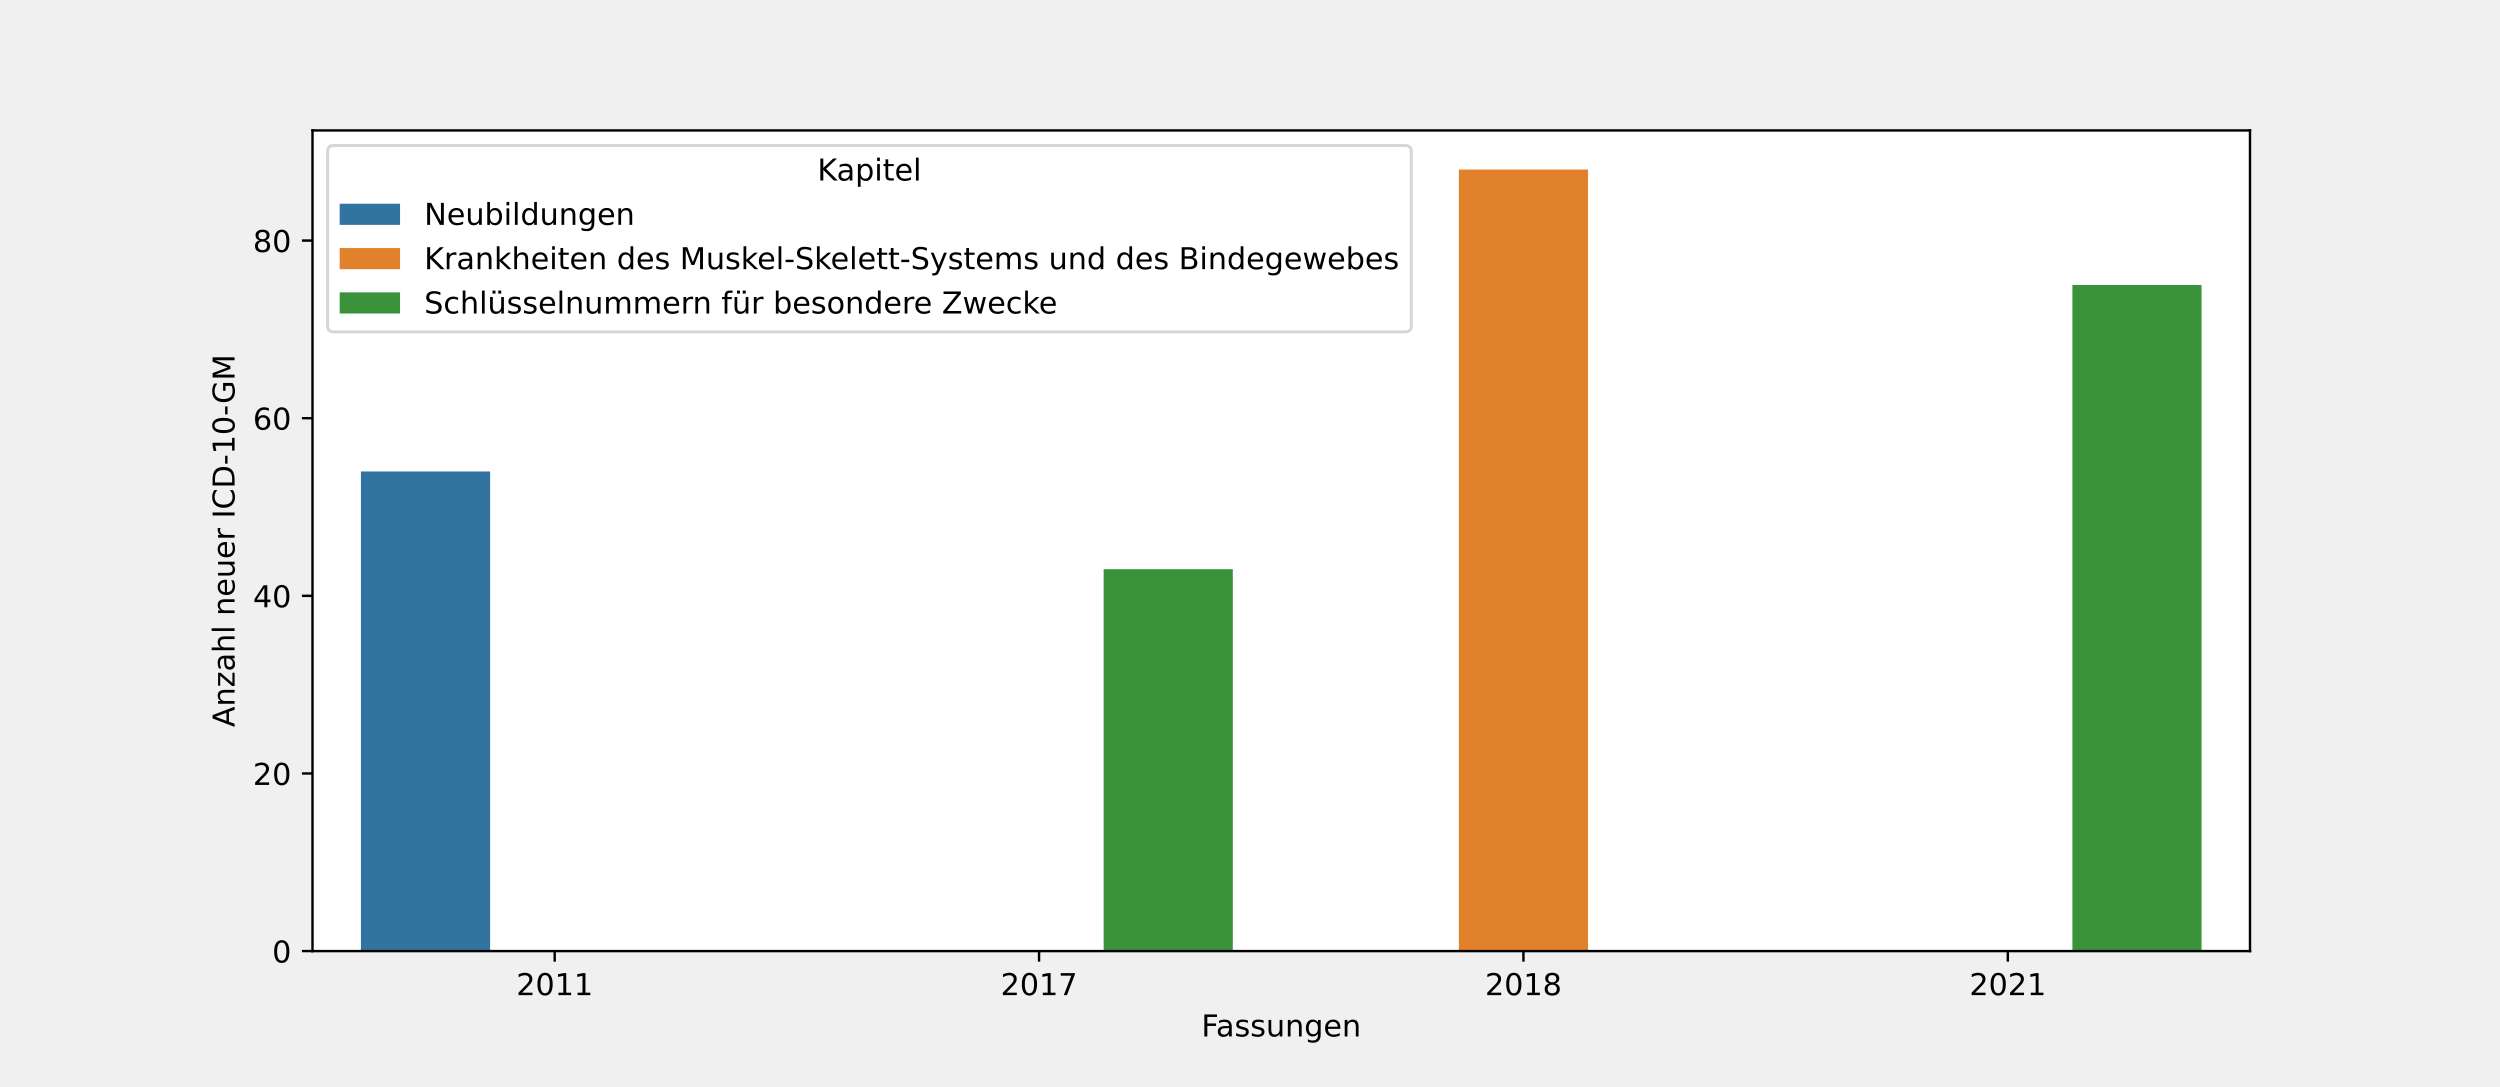
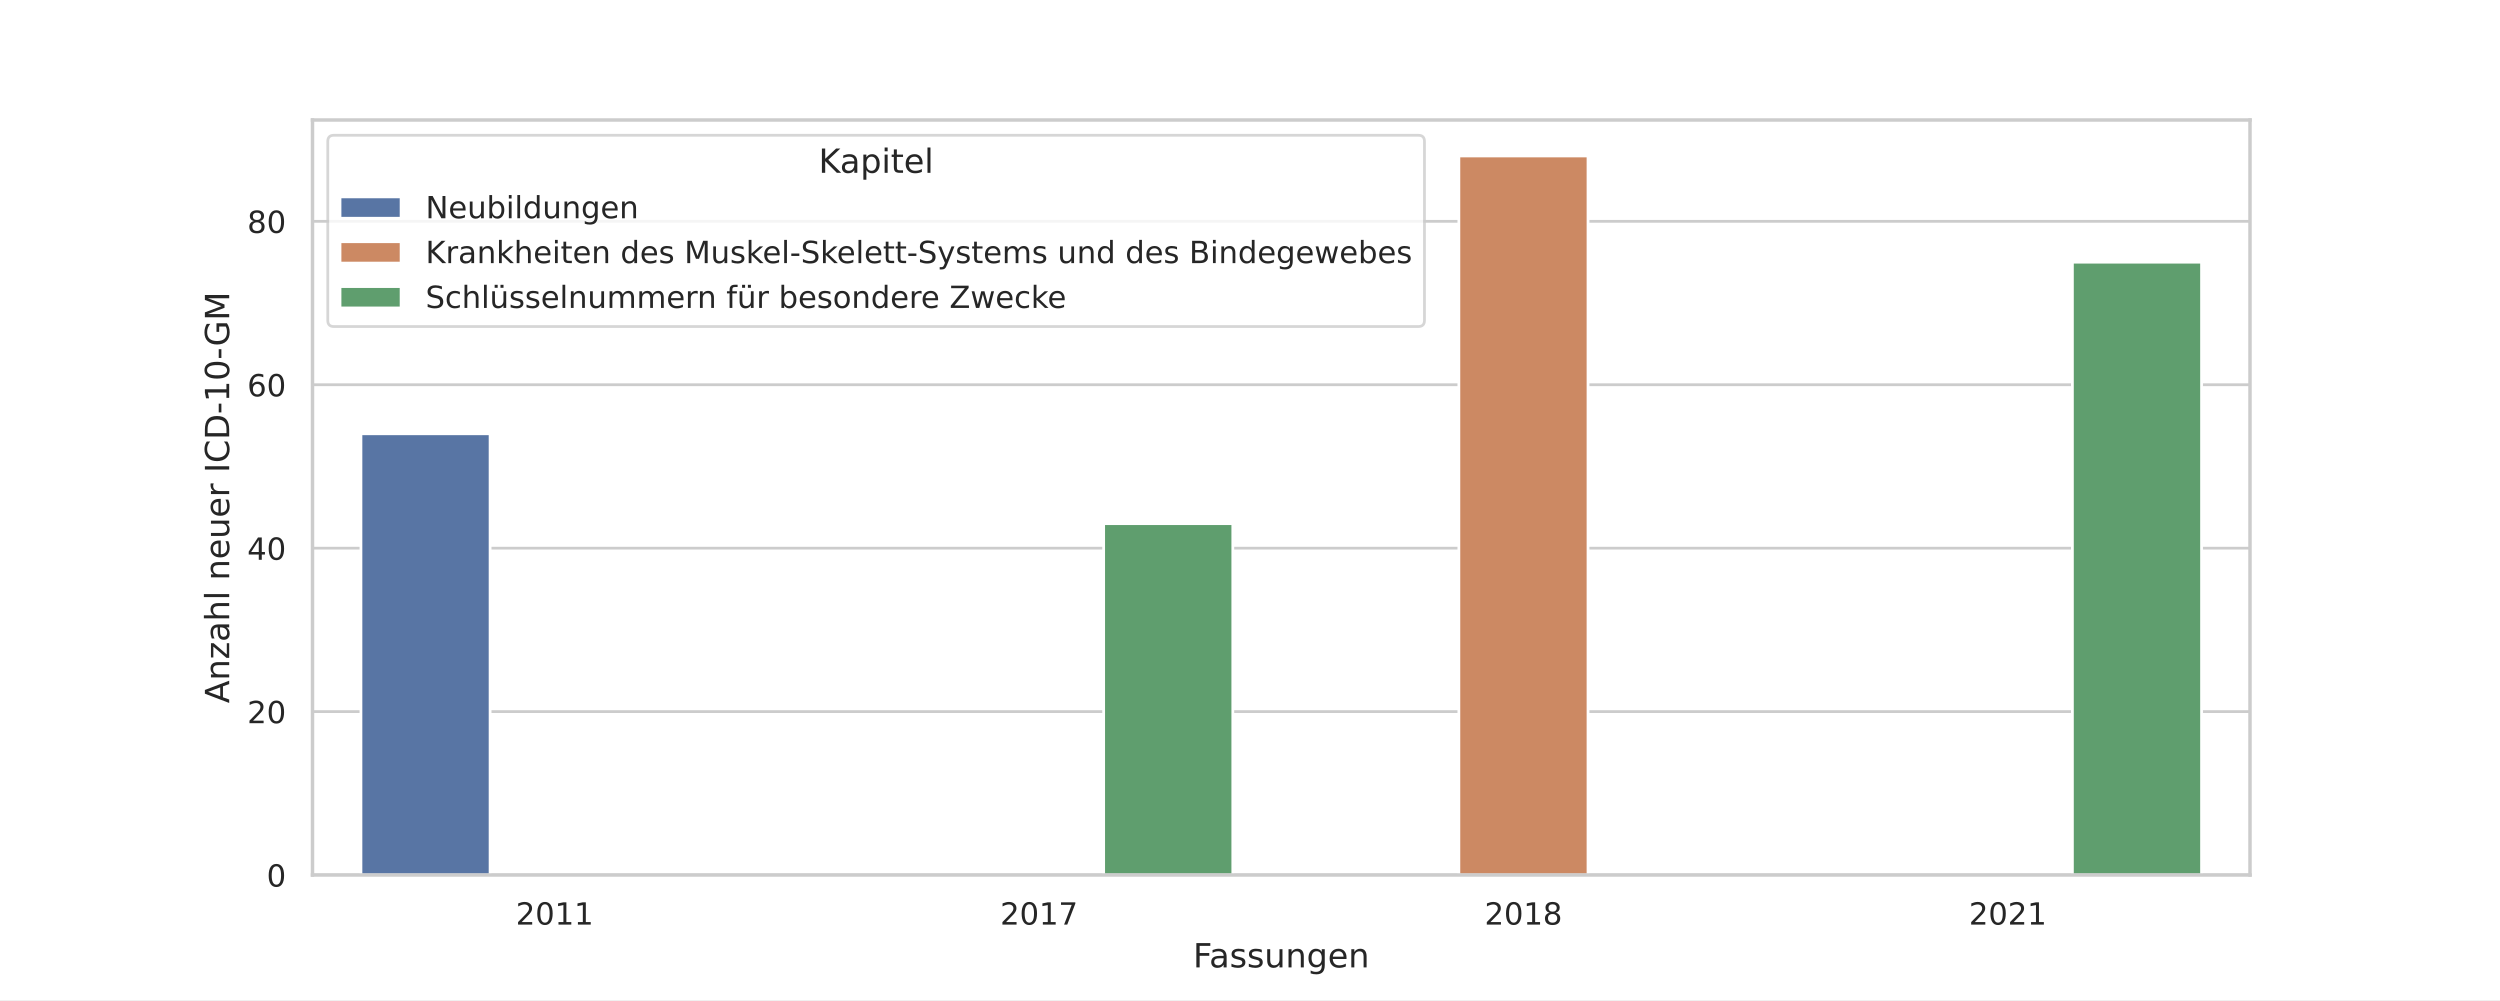
- <svg xmlns="http://www.w3.org/2000/svg" xmlns:xlink="http://www.w3.org/1999/xlink" height="360pt" version="1.1" viewBox="0 0 828 360" width="828pt">
+ <svg xmlns="http://www.w3.org/2000/svg" xmlns:xlink="http://www.w3.org/1999/xlink" height="360pt" version="1.1" viewBox="0 0 900 360" width="900pt">
  <defs>
    <style type="text/css">*{stroke-linecap:butt;stroke-linejoin:round;}</style>
  </defs>
  <g id="figure_1">
    <g id="patch_1">
-       <path d="M 0 360  L 828 360  L 828 0  L 0 0  z " style="fill:none;" />
+       <path d="M 0 360  L 900 360  L 900 0  L 0 0  z " style="fill:#ffffff;" />
    </g>
    <g id="axes_1">
      <g id="patch_2">
-         <path d="M 103.5 315  L 745.2 315  L 745.2 43.2  L 103.5 43.2  z " style="fill:#ffffff;" />
-       </g>
-       <g id="patch_3">
-         <path clip-path="url(#pa8a875584b)" d="M 119.543 315  L 162.322 315  L 162.322 156.156  L 119.543 156.156  z " style="fill:#3274a1;" />
-       </g>
-       <g id="patch_4">
-         <path clip-path="url(#pa8a875584b)" d="M 0 0  z " style="fill:#3274a1;" />
-       </g>
-       <g id="patch_5">
-         <path clip-path="url(#pa8a875584b)" d="M 0 0  z " style="fill:#3274a1;" />
-       </g>
-       <g id="patch_6">
-         <path clip-path="url(#pa8a875584b)" d="M 0 0  z " style="fill:#3274a1;" />
-       </g>
-       <g id="patch_7">
-         <path clip-path="url(#pa8a875584b)" d="M 0 0  z " style="fill:#e1812c;" />
-       </g>
-       <g id="patch_8">
-         <path clip-path="url(#pa8a875584b)" d="M 0 0  z " style="fill:#e1812c;" />
-       </g>
-       <g id="patch_9">
-         <path clip-path="url(#pa8a875584b)" d="M 483.173 315  L 525.952 315  L 525.952 56.143  L 483.173 56.143  z " style="fill:#e1812c;" />
-       </g>
-       <g id="patch_10">
-         <path clip-path="url(#pa8a875584b)" d="M 0 0  z " style="fill:#e1812c;" />
-       </g>
-       <g id="patch_11">
-         <path clip-path="url(#pa8a875584b)" d="M 0 0  z " style="fill:#3a923a;" />
-       </g>
-       <g id="patch_12">
-         <path clip-path="url(#pa8a875584b)" d="M 365.527 315  L 408.308 315  L 408.308 188.513  L 365.527 188.513  z " style="fill:#3a923a;" />
-       </g>
-       <g id="patch_13">
-         <path clip-path="url(#pa8a875584b)" d="M 0 0  z " style="fill:#3a923a;" />
-       </g>
-       <g id="patch_14">
-         <path clip-path="url(#pa8a875584b)" d="M 686.378 315  L 729.158 315  L 729.158 94.383  L 686.378 94.383  z " style="fill:#3a923a;" />
+         <path d="M 112.5 315  L 810 315  L 810 43.2  L 112.5 43.2  z " style="fill:#ffffff;" />
      </g>
      <g id="matplotlib.axis_1">
        <g id="xtick_1">
-           <g id="line2d_1">
-             <defs>
-               <path d="M 0 0  L 0 3.5  " id="m2d9b3c1f3d" style="stroke:#000000;stroke-width:0.8;" />
-             </defs>
-             <g>
-               <use style="stroke:#000000;stroke-width:0.8;" x="183.713" xlink:href="#m2d9b3c1f3d" y="315" />
-             </g>
-           </g>
          <g id="text_1">
-             <g transform="translate(170.9875 329.5984)scale(0.1 -0.1)">
+             <g style="fill:#262626;" transform="translate(185.69 332.8583)scale(0.11 -0.11)">
              <defs>
                <path d="M 1228 531  L 3431 531  L 3431 0  L 469 0  L 469 531  Q 828 903 1448 1529  Q 2069 2156 2228 2338  Q 2531 2678 2651 2914  Q 2772 3150 2772 3378  Q 2772 3750 2511 3984  Q 2250 4219 1831 4219  Q 1534 4219 1204 4116  Q 875 4013 500 3803  L 500 4441  Q 881 4594 1212 4672  Q 1544 4750 1819 4750  Q 2544 4750 2975 4387  Q 3406 4025 3406 3419  Q 3406 3131 3298 2873  Q 3191 2616 2906 2266  Q 2828 2175 2409 1742  Q 1991 1309 1228 531  z " id="DejaVuSans-32" transform="scale(0.015625)" />
                <path d="M 2034 4250  Q 1547 4250 1301 3770  Q 1056 3291 1056 2328  Q 1056 1369 1301 889  Q 1547 409 2034 409  Q 2525 409 2770 889  Q 3016 1369 3016 2328  Q 3016 3291 2770 3770  Q 2525 4250 2034 4250  z M 2034 4750  Q 2819 4750 3233 4129  Q 3647 3509 3647 2328  Q 3647 1150 3233 529  Q 2819 -91 2034 -91  Q 1250 -91 836 529  Q 422 1150 422 2328  Q 422 3509 836 4129  Q 1250 4750 2034 4750  z " id="DejaVuSans-30" transform="scale(0.015625)" />
                <path d="M 794 531  L 1825 531  L 1825 4091  L 703 3866  L 703 4441  L 1819 4666  L 2450 4666  L 2450 531  L 3481 531  L 3481 0  L 794 0  L 794 531  z " id="DejaVuSans-31" transform="scale(0.015625)" />
              </defs>
              <use xlink:href="#DejaVuSans-32" />
              <use x="63.623" xlink:href="#DejaVuSans-30" />
              <use x="127.246" xlink:href="#DejaVuSans-31" />
              <use x="190.869" xlink:href="#DejaVuSans-31" />
            </g>
          </g>
        </g>
        <g id="xtick_2">
-           <g id="line2d_2">
-             <g>
-               <use style="stroke:#000000;stroke-width:0.8;" x="344.137" xlink:href="#m2d9b3c1f3d" y="315" />
-             </g>
-           </g>
          <g id="text_2">
-             <g transform="translate(331.4125 329.5984)scale(0.1 -0.1)">
+             <g style="fill:#262626;" transform="translate(360.065 332.8583)scale(0.11 -0.11)">
              <defs>
                <path d="M 525 4666  L 3525 4666  L 3525 4397  L 1831 0  L 1172 0  L 2766 4134  L 525 4134  L 525 4666  z " id="DejaVuSans-37" transform="scale(0.015625)" />
              </defs>
              <use xlink:href="#DejaVuSans-32" />
              <use x="63.623" xlink:href="#DejaVuSans-30" />
              <use x="127.246" xlink:href="#DejaVuSans-31" />
              <use x="190.869" xlink:href="#DejaVuSans-37" />
            </g>
          </g>
        </g>
        <g id="xtick_3">
-           <g id="line2d_3">
-             <g>
-               <use style="stroke:#000000;stroke-width:0.8;" x="504.562" xlink:href="#m2d9b3c1f3d" y="315" />
-             </g>
-           </g>
          <g id="text_3">
-             <g transform="translate(491.8375 329.5984)scale(0.1 -0.1)">
+             <g style="fill:#262626;" transform="translate(534.44 332.8583)scale(0.11 -0.11)">
              <defs>
                <path d="M 2034 2216  Q 1584 2216 1326 1975  Q 1069 1734 1069 1313  Q 1069 891 1326 650  Q 1584 409 2034 409  Q 2484 409 2743 651  Q 3003 894 3003 1313  Q 3003 1734 2745 1975  Q 2488 2216 2034 2216  z M 1403 2484  Q 997 2584 770 2862  Q 544 3141 544 3541  Q 544 4100 942 4425  Q 1341 4750 2034 4750  Q 2731 4750 3128 4425  Q 3525 4100 3525 3541  Q 3525 3141 3298 2862  Q 3072 2584 2669 2484  Q 3125 2378 3379 2068  Q 3634 1759 3634 1313  Q 3634 634 3220 271  Q 2806 -91 2034 -91  Q 1263 -91 848 271  Q 434 634 434 1313  Q 434 1759 690 2068  Q 947 2378 1403 2484  z M 1172 3481  Q 1172 3119 1398 2916  Q 1625 2713 2034 2713  Q 2441 2713 2670 2916  Q 2900 3119 2900 3481  Q 2900 3844 2670 4047  Q 2441 4250 2034 4250  Q 1625 4250 1398 4047  Q 1172 3844 1172 3481  z " id="DejaVuSans-38" transform="scale(0.015625)" />
              </defs>
              <use xlink:href="#DejaVuSans-32" />
              <use x="63.623" xlink:href="#DejaVuSans-30" />
              <use x="127.246" xlink:href="#DejaVuSans-31" />
              <use x="190.869" xlink:href="#DejaVuSans-38" />
            </g>
          </g>
        </g>
        <g id="xtick_4">
-           <g id="line2d_4">
-             <g>
-               <use style="stroke:#000000;stroke-width:0.8;" x="664.987" xlink:href="#m2d9b3c1f3d" y="315" />
-             </g>
-           </g>
          <g id="text_4">
-             <g transform="translate(652.2625 329.5984)scale(0.1 -0.1)">
+             <g style="fill:#262626;" transform="translate(708.815 332.8583)scale(0.11 -0.11)">
              <use xlink:href="#DejaVuSans-32" />
              <use x="63.623" xlink:href="#DejaVuSans-30" />
              <use x="127.246" xlink:href="#DejaVuSans-32" />
              <use x="190.869" xlink:href="#DejaVuSans-31" />
            </g>
          </g>
        </g>
        <g id="text_5">
-           <g transform="translate(397.9 343.2766)scale(0.1 -0.1)">
+           <g style="fill:#262626;" transform="translate(429.51 348.2641)scale(0.12 -0.12)">
            <defs>
              <path d="M 628 4666  L 3309 4666  L 3309 4134  L 1259 4134  L 1259 2759  L 3109 2759  L 3109 2228  L 1259 2228  L 1259 0  L 628 0  L 628 4666  z " id="DejaVuSans-46" transform="scale(0.015625)" />
              <path d="M 2194 1759  Q 1497 1759 1228 1600  Q 959 1441 959 1056  Q 959 750 1161 570  Q 1363 391 1709 391  Q 2188 391 2477 730  Q 2766 1069 2766 1631  L 2766 1759  L 2194 1759  z M 3341 1997  L 3341 0  L 2766 0  L 2766 531  Q 2569 213 2275 61  Q 1981 -91 1556 -91  Q 1019 -91 701 211  Q 384 513 384 1019  Q 384 1609 779 1909  Q 1175 2209 1959 2209  L 2766 2209  L 2766 2266  Q 2766 2663 2505 2880  Q 2244 3097 1772 3097  Q 1472 3097 1187 3025  Q 903 2953 641 2809  L 641 3341  Q 956 3463 1253 3523  Q 1550 3584 1831 3584  Q 2591 3584 2966 3190  Q 3341 2797 3341 1997  z " id="DejaVuSans-61" transform="scale(0.015625)" />
              <path d="M 2834 3397  L 2834 2853  Q 2591 2978 2328 3040  Q 2066 3103 1784 3103  Q 1356 3103 1142 2972  Q 928 2841 928 2578  Q 928 2378 1081 2264  Q 1234 2150 1697 2047  L 1894 2003  Q 2506 1872 2764 1633  Q 3022 1394 3022 966  Q 3022 478 2636 193  Q 2250 -91 1575 -91  Q 1294 -91 989 -36  Q 684 19 347 128  L 347 722  Q 666 556 975 473  Q 1284 391 1588 391  Q 1994 391 2212 530  Q 2431 669 2431 922  Q 2431 1156 2273 1281  Q 2116 1406 1581 1522  L 1381 1569  Q 847 1681 609 1914  Q 372 2147 372 2553  Q 372 3047 722 3315  Q 1072 3584 1716 3584  Q 2034 3584 2315 3537  Q 2597 3491 2834 3397  z " id="DejaVuSans-73" transform="scale(0.015625)" />
              <path d="M 544 1381  L 544 3500  L 1119 3500  L 1119 1403  Q 1119 906 1312 657  Q 1506 409 1894 409  Q 2359 409 2629 706  Q 2900 1003 2900 1516  L 2900 3500  L 3475 3500  L 3475 0  L 2900 0  L 2900 538  Q 2691 219 2414 64  Q 2138 -91 1772 -91  Q 1169 -91 856 284  Q 544 659 544 1381  z M 1991 3584  L 1991 3584  z " id="DejaVuSans-75" transform="scale(0.015625)" />
              <path d="M 3513 2113  L 3513 0  L 2938 0  L 2938 2094  Q 2938 2591 2744 2837  Q 2550 3084 2163 3084  Q 1697 3084 1428 2787  Q 1159 2491 1159 1978  L 1159 0  L 581 0  L 581 3500  L 1159 3500  L 1159 2956  Q 1366 3272 1645 3428  Q 1925 3584 2291 3584  Q 2894 3584 3203 3211  Q 3513 2838 3513 2113  z " id="DejaVuSans-6e" transform="scale(0.015625)" />
              <path d="M 2906 1791  Q 2906 2416 2648 2759  Q 2391 3103 1925 3103  Q 1463 3103 1205 2759  Q 947 2416 947 1791  Q 947 1169 1205 825  Q 1463 481 1925 481  Q 2391 481 2648 825  Q 2906 1169 2906 1791  z M 3481 434  Q 3481 -459 3084 -895  Q 2688 -1331 1869 -1331  Q 1566 -1331 1297 -1286  Q 1028 -1241 775 -1147  L 775 -588  Q 1028 -725 1275 -790  Q 1522 -856 1778 -856  Q 2344 -856 2625 -561  Q 2906 -266 2906 331  L 2906 616  Q 2728 306 2450 153  Q 2172 0 1784 0  Q 1141 0 747 490  Q 353 981 353 1791  Q 353 2603 747 3093  Q 1141 3584 1784 3584  Q 2172 3584 2450 3431  Q 2728 3278 2906 2969  L 2906 3500  L 3481 3500  L 3481 434  z " id="DejaVuSans-67" transform="scale(0.015625)" />
              <path d="M 3597 1894  L 3597 1613  L 953 1613  Q 991 1019 1311 708  Q 1631 397 2203 397  Q 2534 397 2845 478  Q 3156 559 3463 722  L 3463 178  Q 3153 47 2828 -22  Q 2503 -91 2169 -91  Q 1331 -91 842 396  Q 353 884 353 1716  Q 353 2575 817 3079  Q 1281 3584 2069 3584  Q 2775 3584 3186 3129  Q 3597 2675 3597 1894  z M 3022 2063  Q 3016 2534 2758 2815  Q 2500 3097 2075 3097  Q 1594 3097 1305 2825  Q 1016 2553 972 2059  L 3022 2063  z " id="DejaVuSans-65" transform="scale(0.015625)" />
            </defs>
            <use xlink:href="#DejaVuSans-46" />
            <use x="48.395" xlink:href="#DejaVuSans-61" />
            <use x="109.674" xlink:href="#DejaVuSans-73" />
            <use x="161.773" xlink:href="#DejaVuSans-73" />
            <use x="213.873" xlink:href="#DejaVuSans-75" />
            <use x="277.252" xlink:href="#DejaVuSans-6e" />
            <use x="340.631" xlink:href="#DejaVuSans-67" />
            <use x="404.107" xlink:href="#DejaVuSans-65" />
            <use x="465.631" xlink:href="#DejaVuSans-6e" />
          </g>
        </g>
      </g>
      <g id="matplotlib.axis_2">
        <g id="ytick_1">
-           <g id="line2d_5">
-             <defs>
-               <path d="M 0 0  L -3.5 0  " id="m52107336b0" style="stroke:#000000;stroke-width:0.8;" />
-             </defs>
-             <g>
-               <use style="stroke:#000000;stroke-width:0.8;" x="103.5" xlink:href="#m52107336b0" y="315" />
-             </g>
+           <g id="line2d_1">
+             <path clip-path="url(#p35edf5a82c)" d="M 112.5 315  L 810 315  " style="fill:none;stroke:#cccccc;stroke-linecap:round;" />
          </g>
          <g id="text_6">
-             <g transform="translate(90.1375 318.7992)scale(0.1 -0.1)">
+             <g style="fill:#262626;" transform="translate(96.00125 319.1791)scale(0.11 -0.11)">
              <use xlink:href="#DejaVuSans-30" />
            </g>
          </g>
        </g>
        <g id="ytick_2">
-           <g id="line2d_6">
-             <g>
-               <use style="stroke:#000000;stroke-width:0.8;" x="103.5" xlink:href="#m52107336b0" y="256.169" />
-             </g>
+           <g id="line2d_2">
+             <path clip-path="url(#p35edf5a82c)" d="M 112.5 256.169  L 810 256.169  " style="fill:none;stroke:#cccccc;stroke-linecap:round;" />
          </g>
          <g id="text_7">
-             <g transform="translate(83.775 259.9681)scale(0.1 -0.1)">
+             <g style="fill:#262626;" transform="translate(89.0025 260.348)scale(0.11 -0.11)">
              <use xlink:href="#DejaVuSans-32" />
              <use x="63.623" xlink:href="#DejaVuSans-30" />
            </g>
          </g>
        </g>
        <g id="ytick_3">
-           <g id="line2d_7">
-             <g>
-               <use style="stroke:#000000;stroke-width:0.8;" x="103.5" xlink:href="#m52107336b0" y="197.338" />
-             </g>
+           <g id="line2d_3">
+             <path clip-path="url(#p35edf5a82c)" d="M 112.5 197.338  L 810 197.338  " style="fill:none;stroke:#cccccc;stroke-linecap:round;" />
          </g>
          <g id="text_8">
-             <g transform="translate(83.775 201.1369)scale(0.1 -0.1)">
+             <g style="fill:#262626;" transform="translate(89.0025 201.5168)scale(0.11 -0.11)">
              <defs>
                <path d="M 2419 4116  L 825 1625  L 2419 1625  L 2419 4116  z M 2253 4666  L 3047 4666  L 3047 1625  L 3713 1625  L 3713 1100  L 3047 1100  L 3047 0  L 2419 0  L 2419 1100  L 313 1100  L 313 1709  L 2253 4666  z " id="DejaVuSans-34" transform="scale(0.015625)" />
              </defs>
              <use xlink:href="#DejaVuSans-34" />
              <use x="63.623" xlink:href="#DejaVuSans-30" />
            </g>
          </g>
        </g>
        <g id="ytick_4">
-           <g id="line2d_8">
-             <g>
-               <use style="stroke:#000000;stroke-width:0.8;" x="103.5" xlink:href="#m52107336b0" y="138.506" />
-             </g>
+           <g id="line2d_4">
+             <path clip-path="url(#p35edf5a82c)" d="M 112.5 138.506  L 810 138.506  " style="fill:none;stroke:#cccccc;stroke-linecap:round;" />
          </g>
          <g id="text_9">
-             <g transform="translate(83.775 142.3057)scale(0.1 -0.1)">
+             <g style="fill:#262626;" transform="translate(89.0025 142.6856)scale(0.11 -0.11)">
              <defs>
                <path d="M 2113 2584  Q 1688 2584 1439 2293  Q 1191 2003 1191 1497  Q 1191 994 1439 701  Q 1688 409 2113 409  Q 2538 409 2786 701  Q 3034 994 3034 1497  Q 3034 2003 2786 2293  Q 2538 2584 2113 2584  z M 3366 4563  L 3366 3988  Q 3128 4100 2886 4159  Q 2644 4219 2406 4219  Q 1781 4219 1451 3797  Q 1122 3375 1075 2522  Q 1259 2794 1537 2939  Q 1816 3084 2150 3084  Q 2853 3084 3261 2657  Q 3669 2231 3669 1497  Q 3669 778 3244 343  Q 2819 -91 2113 -91  Q 1303 -91 875 529  Q 447 1150 447 2328  Q 447 3434 972 4092  Q 1497 4750 2381 4750  Q 2619 4750 2861 4703  Q 3103 4656 3366 4563  z " id="DejaVuSans-36" transform="scale(0.015625)" />
              </defs>
              <use xlink:href="#DejaVuSans-36" />
              <use x="63.623" xlink:href="#DejaVuSans-30" />
            </g>
          </g>
        </g>
        <g id="ytick_5">
-           <g id="line2d_9">
-             <g>
-               <use style="stroke:#000000;stroke-width:0.8;" x="103.5" xlink:href="#m52107336b0" y="79.675" />
-             </g>
+           <g id="line2d_5">
+             <path clip-path="url(#p35edf5a82c)" d="M 112.5 79.675  L 810 79.675  " style="fill:none;stroke:#cccccc;stroke-linecap:round;" />
          </g>
          <g id="text_10">
-             <g transform="translate(83.775 83.47454)scale(0.1 -0.1)">
+             <g style="fill:#262626;" transform="translate(89.0025 83.85447)scale(0.11 -0.11)">
              <use xlink:href="#DejaVuSans-38" />
              <use x="63.623" xlink:href="#DejaVuSans-30" />
            </g>
          </g>
        </g>
        <g id="text_11">
-           <g transform="translate(77.69531 240.8156)rotate(-90)scale(0.1 -0.1)">
+           <g style="fill:#262626;" transform="translate(82.50687 253.1587)rotate(-90)scale(0.12 -0.12)">
            <defs>
              <path d="M 2188 4044  L 1331 1722  L 3047 1722  L 2188 4044  z M 1831 4666  L 2547 4666  L 4325 0  L 3669 0  L 3244 1197  L 1141 1197  L 716 0  L 50 0  L 1831 4666  z " id="DejaVuSans-41" transform="scale(0.015625)" />
              <path d="M 353 3500  L 3084 3500  L 3084 2975  L 922 459  L 3084 459  L 3084 0  L 275 0  L 275 525  L 2438 3041  L 353 3041  L 353 3500  z " id="DejaVuSans-7a" transform="scale(0.015625)" />
              <path d="M 3513 2113  L 3513 0  L 2938 0  L 2938 2094  Q 2938 2591 2744 2837  Q 2550 3084 2163 3084  Q 1697 3084 1428 2787  Q 1159 2491 1159 1978  L 1159 0  L 581 0  L 581 4863  L 1159 4863  L 1159 2956  Q 1366 3272 1645 3428  Q 1925 3584 2291 3584  Q 2894 3584 3203 3211  Q 3513 2838 3513 2113  z " id="DejaVuSans-68" transform="scale(0.015625)" />
              <path d="M 603 4863  L 1178 4863  L 1178 0  L 603 0  L 603 4863  z " id="DejaVuSans-6c" transform="scale(0.015625)" />
              <path id="DejaVuSans-20" transform="scale(0.015625)" />
              <path d="M 2631 2963  Q 2534 3019 2420 3045  Q 2306 3072 2169 3072  Q 1681 3072 1420 2755  Q 1159 2438 1159 1844  L 1159 0  L 581 0  L 581 3500  L 1159 3500  L 1159 2956  Q 1341 3275 1631 3429  Q 1922 3584 2338 3584  Q 2397 3584 2469 3576  Q 2541 3569 2628 3553  L 2631 2963  z " id="DejaVuSans-72" transform="scale(0.015625)" />
              <path d="M 628 4666  L 1259 4666  L 1259 0  L 628 0  L 628 4666  z " id="DejaVuSans-49" transform="scale(0.015625)" />
              <path d="M 4122 4306  L 4122 3641  Q 3803 3938 3442 4084  Q 3081 4231 2675 4231  Q 1875 4231 1450 3742  Q 1025 3253 1025 2328  Q 1025 1406 1450 917  Q 1875 428 2675 428  Q 3081 428 3442 575  Q 3803 722 4122 1019  L 4122 359  Q 3791 134 3420 21  Q 3050 -91 2638 -91  Q 1578 -91 968 557  Q 359 1206 359 2328  Q 359 3453 968 4101  Q 1578 4750 2638 4750  Q 3056 4750 3426 4639  Q 3797 4528 4122 4306  z " id="DejaVuSans-43" transform="scale(0.015625)" />
              <path d="M 1259 4147  L 1259 519  L 2022 519  Q 2988 519 3436 956  Q 3884 1394 3884 2338  Q 3884 3275 3436 3711  Q 2988 4147 2022 4147  L 1259 4147  z M 628 4666  L 1925 4666  Q 3281 4666 3915 4102  Q 4550 3538 4550 2338  Q 4550 1131 3912 565  Q 3275 0 1925 0  L 628 0  L 628 4666  z " id="DejaVuSans-44" transform="scale(0.015625)" />
              <path d="M 313 2009  L 1997 2009  L 1997 1497  L 313 1497  L 313 2009  z " id="DejaVuSans-2d" transform="scale(0.015625)" />
              <path d="M 3809 666  L 3809 1919  L 2778 1919  L 2778 2438  L 4434 2438  L 4434 434  Q 4069 175 3628 42  Q 3188 -91 2688 -91  Q 1594 -91 976 548  Q 359 1188 359 2328  Q 359 3472 976 4111  Q 1594 4750 2688 4750  Q 3144 4750 3555 4637  Q 3966 4525 4313 4306  L 4313 3634  Q 3963 3931 3569 4081  Q 3175 4231 2741 4231  Q 1884 4231 1454 3753  Q 1025 3275 1025 2328  Q 1025 1384 1454 906  Q 1884 428 2741 428  Q 3075 428 3337 486  Q 3600 544 3809 666  z " id="DejaVuSans-47" transform="scale(0.015625)" />
              <path d="M 628 4666  L 1569 4666  L 2759 1491  L 3956 4666  L 4897 4666  L 4897 0  L 4281 0  L 4281 4097  L 3078 897  L 2444 897  L 1241 4097  L 1241 0  L 628 0  L 628 4666  z " id="DejaVuSans-4d" transform="scale(0.015625)" />
            </defs>
            <use xlink:href="#DejaVuSans-41" />
            <use x="68.408" xlink:href="#DejaVuSans-6e" />
            <use x="131.787" xlink:href="#DejaVuSans-7a" />
            <use x="184.277" xlink:href="#DejaVuSans-61" />
            <use x="245.557" xlink:href="#DejaVuSans-68" />
            <use x="308.936" xlink:href="#DejaVuSans-6c" />
            <use x="336.719" xlink:href="#DejaVuSans-20" />
            <use x="368.506" xlink:href="#DejaVuSans-6e" />
            <use x="431.885" xlink:href="#DejaVuSans-65" />
            <use x="493.408" xlink:href="#DejaVuSans-75" />
            <use x="556.787" xlink:href="#DejaVuSans-65" />
            <use x="618.311" xlink:href="#DejaVuSans-72" />
            <use x="659.424" xlink:href="#DejaVuSans-20" />
            <use x="691.211" xlink:href="#DejaVuSans-49" />
            <use x="720.703" xlink:href="#DejaVuSans-43" />
            <use x="790.527" xlink:href="#DejaVuSans-44" />
            <use x="867.529" xlink:href="#DejaVuSans-2d" />
            <use x="903.613" xlink:href="#DejaVuSans-31" />
            <use x="967.236" xlink:href="#DejaVuSans-30" />
            <use x="1030.859" xlink:href="#DejaVuSans-2d" />
            <use x="1070.568" xlink:href="#DejaVuSans-47" />
            <use x="1148.059" xlink:href="#DejaVuSans-4d" />
          </g>
        </g>
      </g>
+       <g id="patch_3">
+         <path clip-path="url(#p35edf5a82c)" d="M 129.938 315  L 176.438 315  L 176.438 156.156  L 129.938 156.156  z " style="fill:#5875a4;stroke:#ffffff;stroke-linejoin:miter;" />
+       </g>
+       <g id="patch_4">
+         <path clip-path="url(#p35edf5a82c)" d="M 0 0  z " style="fill:#5875a4;stroke:#ffffff;stroke-linejoin:miter;" />
+       </g>
+       <g id="patch_5">
+         <path clip-path="url(#p35edf5a82c)" d="M 0 0  z " style="fill:#5875a4;stroke:#ffffff;stroke-linejoin:miter;" />
+       </g>
+       <g id="patch_6">
+         <path clip-path="url(#p35edf5a82c)" d="M 0 0  z " style="fill:#5875a4;stroke:#ffffff;stroke-linejoin:miter;" />
+       </g>
+       <g id="patch_7">
+         <path clip-path="url(#p35edf5a82c)" d="M 0 0  z " style="fill:#cc8963;stroke:#ffffff;stroke-linejoin:miter;" />
+       </g>
+       <g id="patch_8">
+         <path clip-path="url(#p35edf5a82c)" d="M 0 0  z " style="fill:#cc8963;stroke:#ffffff;stroke-linejoin:miter;" />
+       </g>
+       <g id="patch_9">
+         <path clip-path="url(#p35edf5a82c)" d="M 525.188 315  L 571.688 315  L 571.688 56.143  L 525.188 56.143  z " style="fill:#cc8963;stroke:#ffffff;stroke-linejoin:miter;" />
+       </g>
+       <g id="patch_10">
+         <path clip-path="url(#p35edf5a82c)" d="M 0 0  z " style="fill:#cc8963;stroke:#ffffff;stroke-linejoin:miter;" />
+       </g>
+       <g id="patch_11">
+         <path clip-path="url(#p35edf5a82c)" d="M 0 0  z " style="fill:#5f9e6e;stroke:#ffffff;stroke-linejoin:miter;" />
+       </g>
+       <g id="patch_12">
+         <path clip-path="url(#p35edf5a82c)" d="M 397.312 315  L 443.812 315  L 443.812 188.513  L 397.312 188.513  z " style="fill:#5f9e6e;stroke:#ffffff;stroke-linejoin:miter;" />
+       </g>
+       <g id="patch_13">
+         <path clip-path="url(#p35edf5a82c)" d="M 0 0  z " style="fill:#5f9e6e;stroke:#ffffff;stroke-linejoin:miter;" />
+       </g>
+       <g id="patch_14">
+         <path clip-path="url(#p35edf5a82c)" d="M 746.062 315  L 792.562 315  L 792.562 94.383  L 746.062 94.383  z " style="fill:#5f9e6e;stroke:#ffffff;stroke-linejoin:miter;" />
+       </g>
      <g id="patch_15">
-         <path d="M 103.5 315  L 103.5 43.2  " style="fill:none;stroke:#000000;stroke-linecap:square;stroke-linejoin:miter;stroke-width:0.8;" />
+         <path d="M 112.5 315  L 112.5 43.2  " style="fill:none;stroke:#cccccc;stroke-linecap:square;stroke-linejoin:miter;stroke-width:1.25;" />
      </g>
      <g id="patch_16">
-         <path d="M 745.2 315  L 745.2 43.2  " style="fill:none;stroke:#000000;stroke-linecap:square;stroke-linejoin:miter;stroke-width:0.8;" />
+         <path d="M 810 315  L 810 43.2  " style="fill:none;stroke:#cccccc;stroke-linecap:square;stroke-linejoin:miter;stroke-width:1.25;" />
      </g>
      <g id="patch_17">
-         <path d="M 103.5 315  L 745.2 315  " style="fill:none;stroke:#000000;stroke-linecap:square;stroke-linejoin:miter;stroke-width:0.8;" />
+         <path d="M 112.5 315  L 810 315  " style="fill:none;stroke:#cccccc;stroke-linecap:square;stroke-linejoin:miter;stroke-width:1.25;" />
      </g>
      <g id="patch_18">
-         <path d="M 103.5 43.2  L 745.2 43.2  " style="fill:none;stroke:#000000;stroke-linecap:square;stroke-linejoin:miter;stroke-width:0.8;" />
+         <path d="M 112.5 43.2  L 810 43.2  " style="fill:none;stroke:#cccccc;stroke-linecap:square;stroke-linejoin:miter;stroke-width:1.25;" />
      </g>
      <g id="legend_1">
        <g id="patch_19">
-           <path d="M 110.5 109.912  L 465.414 109.912  Q 467.414 109.912 467.414 107.912  L 467.414 50.2  Q 467.414 48.2 465.414 48.2  L 110.5 48.2  Q 108.5 48.2 108.5 50.2  L 108.5 107.912  Q 108.5 109.912 110.5 109.912  z " style="fill:#ffffff;opacity:0.8;stroke:#cccccc;stroke-linejoin:miter;" />
+           <path d="M 120.2 117.552  L 510.605 117.552  Q 512.805 117.552 512.805 115.352  L 512.805 50.9  Q 512.805 48.7 510.605 48.7  L 120.2 48.7  Q 118 48.7 118 50.9  L 118 115.352  Q 118 117.552 120.2 117.552  z " style="fill:#ffffff;opacity:0.8;stroke:#cccccc;stroke-linejoin:miter;" />
        </g>
        <g id="text_12">
-           <g transform="translate(270.7125 59.79844)scale(0.1 -0.1)">
+           <g style="fill:#262626;" transform="translate(294.7093 62.21813)scale(0.12 -0.12)">
            <defs>
              <path d="M 628 4666  L 1259 4666  L 1259 2694  L 3353 4666  L 4166 4666  L 1850 2491  L 4331 0  L 3500 0  L 1259 2247  L 1259 0  L 628 0  L 628 4666  z " id="DejaVuSans-4b" transform="scale(0.015625)" />
              <path d="M 1159 525  L 1159 -1331  L 581 -1331  L 581 3500  L 1159 3500  L 1159 2969  Q 1341 3281 1617 3432  Q 1894 3584 2278 3584  Q 2916 3584 3314 3078  Q 3713 2572 3713 1747  Q 3713 922 3314 415  Q 2916 -91 2278 -91  Q 1894 -91 1617 61  Q 1341 213 1159 525  z M 3116 1747  Q 3116 2381 2855 2742  Q 2594 3103 2138 3103  Q 1681 3103 1420 2742  Q 1159 2381 1159 1747  Q 1159 1113 1420 752  Q 1681 391 2138 391  Q 2594 391 2855 752  Q 3116 1113 3116 1747  z " id="DejaVuSans-70" transform="scale(0.015625)" />
              <path d="M 603 3500  L 1178 3500  L 1178 0  L 603 0  L 603 3500  z M 603 4863  L 1178 4863  L 1178 4134  L 603 4134  L 603 4863  z " id="DejaVuSans-69" transform="scale(0.015625)" />
              <path d="M 1172 4494  L 1172 3500  L 2356 3500  L 2356 3053  L 1172 3053  L 1172 1153  Q 1172 725 1289 603  Q 1406 481 1766 481  L 2356 481  L 2356 0  L 1766 0  Q 1100 0 847 248  Q 594 497 594 1153  L 594 3053  L 172 3053  L 172 3500  L 594 3500  L 594 4494  L 1172 4494  z " id="DejaVuSans-74" transform="scale(0.015625)" />
            </defs>
            <use xlink:href="#DejaVuSans-4b" />
            <use x="63.826" xlink:href="#DejaVuSans-61" />
            <use x="125.105" xlink:href="#DejaVuSans-70" />
            <use x="188.582" xlink:href="#DejaVuSans-69" />
            <use x="216.365" xlink:href="#DejaVuSans-74" />
            <use x="255.574" xlink:href="#DejaVuSans-65" />
            <use x="317.098" xlink:href="#DejaVuSans-6c" />
          </g>
        </g>
        <g id="patch_20">
-           <path d="M 112.5 74.477  L 132.5 74.477  L 132.5 67.477  L 112.5 67.477  z " style="fill:#3274a1;" />
+           <path d="M 122.4 78.572  L 144.4 78.572  L 144.4 70.872  L 122.4 70.872  z " style="fill:#5875a4;stroke:#ffffff;stroke-linejoin:miter;" />
        </g>
        <g id="text_13">
-           <g transform="translate(140.5 74.47656)scale(0.1 -0.1)">
+           <g style="fill:#262626;" transform="translate(153.2 78.57203)scale(0.11 -0.11)">
            <defs>
              <path d="M 628 4666  L 1478 4666  L 3547 763  L 3547 4666  L 4159 4666  L 4159 0  L 3309 0  L 1241 3903  L 1241 0  L 628 0  L 628 4666  z " id="DejaVuSans-4e" transform="scale(0.015625)" />
              <path d="M 3116 1747  Q 3116 2381 2855 2742  Q 2594 3103 2138 3103  Q 1681 3103 1420 2742  Q 1159 2381 1159 1747  Q 1159 1113 1420 752  Q 1681 391 2138 391  Q 2594 391 2855 752  Q 3116 1113 3116 1747  z M 1159 2969  Q 1341 3281 1617 3432  Q 1894 3584 2278 3584  Q 2916 3584 3314 3078  Q 3713 2572 3713 1747  Q 3713 922 3314 415  Q 2916 -91 2278 -91  Q 1894 -91 1617 61  Q 1341 213 1159 525  L 1159 0  L 581 0  L 581 4863  L 1159 4863  L 1159 2969  z " id="DejaVuSans-62" transform="scale(0.015625)" />
              <path d="M 2906 2969  L 2906 4863  L 3481 4863  L 3481 0  L 2906 0  L 2906 525  Q 2725 213 2448 61  Q 2172 -91 1784 -91  Q 1150 -91 751 415  Q 353 922 353 1747  Q 353 2572 751 3078  Q 1150 3584 1784 3584  Q 2172 3584 2448 3432  Q 2725 3281 2906 2969  z M 947 1747  Q 947 1113 1208 752  Q 1469 391 1925 391  Q 2381 391 2643 752  Q 2906 1113 2906 1747  Q 2906 2381 2643 2742  Q 2381 3103 1925 3103  Q 1469 3103 1208 2742  Q 947 2381 947 1747  z " id="DejaVuSans-64" transform="scale(0.015625)" />
            </defs>
            <use xlink:href="#DejaVuSans-4e" />
            <use x="74.805" xlink:href="#DejaVuSans-65" />
            <use x="136.328" xlink:href="#DejaVuSans-75" />
            <use x="199.707" xlink:href="#DejaVuSans-62" />
            <use x="263.184" xlink:href="#DejaVuSans-69" />
            <use x="290.967" xlink:href="#DejaVuSans-6c" />
            <use x="318.75" xlink:href="#DejaVuSans-64" />
            <use x="382.227" xlink:href="#DejaVuSans-75" />
            <use x="445.605" xlink:href="#DejaVuSans-6e" />
            <use x="508.984" xlink:href="#DejaVuSans-67" />
            <use x="572.461" xlink:href="#DejaVuSans-65" />
            <use x="633.984" xlink:href="#DejaVuSans-6e" />
          </g>
        </g>
        <g id="patch_21">
-           <path d="M 112.5 89.155  L 132.5 89.155  L 132.5 82.155  L 112.5 82.155  z " style="fill:#e1812c;" />
+           <path d="M 122.4 94.718  L 144.4 94.718  L 144.4 87.018  L 122.4 87.018  z " style="fill:#cc8963;stroke:#ffffff;stroke-linejoin:miter;" />
        </g>
        <g id="text_14">
-           <g transform="translate(140.5 89.15469)scale(0.1 -0.1)">
+           <g style="fill:#262626;" transform="translate(153.2 94.71797)scale(0.11 -0.11)">
            <defs>
              <path d="M 581 4863  L 1159 4863  L 1159 1991  L 2875 3500  L 3609 3500  L 1753 1863  L 3688 0  L 2938 0  L 1159 1709  L 1159 0  L 581 0  L 581 4863  z " id="DejaVuSans-6b" transform="scale(0.015625)" />
              <path d="M 3425 4513  L 3425 3897  Q 3066 4069 2747 4153  Q 2428 4238 2131 4238  Q 1616 4238 1336 4038  Q 1056 3838 1056 3469  Q 1056 3159 1242 3001  Q 1428 2844 1947 2747  L 2328 2669  Q 3034 2534 3370 2195  Q 3706 1856 3706 1288  Q 3706 609 3251 259  Q 2797 -91 1919 -91  Q 1588 -91 1214 -16  Q 841 59 441 206  L 441 856  Q 825 641 1194 531  Q 1563 422 1919 422  Q 2459 422 2753 634  Q 3047 847 3047 1241  Q 3047 1584 2836 1778  Q 2625 1972 2144 2069  L 1759 2144  Q 1053 2284 737 2584  Q 422 2884 422 3419  Q 422 4038 858 4394  Q 1294 4750 2059 4750  Q 2388 4750 2728 4690  Q 3069 4631 3425 4513  z " id="DejaVuSans-53" transform="scale(0.015625)" />
              <path d="M 2059 -325  Q 1816 -950 1584 -1140  Q 1353 -1331 966 -1331  L 506 -1331  L 506 -850  L 844 -850  Q 1081 -850 1212 -737  Q 1344 -625 1503 -206  L 1606 56  L 191 3500  L 800 3500  L 1894 763  L 2988 3500  L 3597 3500  L 2059 -325  z " id="DejaVuSans-79" transform="scale(0.015625)" />
              <path d="M 3328 2828  Q 3544 3216 3844 3400  Q 4144 3584 4550 3584  Q 5097 3584 5394 3201  Q 5691 2819 5691 2113  L 5691 0  L 5113 0  L 5113 2094  Q 5113 2597 4934 2840  Q 4756 3084 4391 3084  Q 3944 3084 3684 2787  Q 3425 2491 3425 1978  L 3425 0  L 2847 0  L 2847 2094  Q 2847 2600 2669 2842  Q 2491 3084 2119 3084  Q 1678 3084 1418 2786  Q 1159 2488 1159 1978  L 1159 0  L 581 0  L 581 3500  L 1159 3500  L 1159 2956  Q 1356 3278 1631 3431  Q 1906 3584 2284 3584  Q 2666 3584 2933 3390  Q 3200 3197 3328 2828  z " id="DejaVuSans-6d" transform="scale(0.015625)" />
              <path d="M 1259 2228  L 1259 519  L 2272 519  Q 2781 519 3026 730  Q 3272 941 3272 1375  Q 3272 1813 3026 2020  Q 2781 2228 2272 2228  L 1259 2228  z M 1259 4147  L 1259 2741  L 2194 2741  Q 2656 2741 2882 2914  Q 3109 3088 3109 3444  Q 3109 3797 2882 3972  Q 2656 4147 2194 4147  L 1259 4147  z M 628 4666  L 2241 4666  Q 2963 4666 3353 4366  Q 3744 4066 3744 3513  Q 3744 3084 3544 2831  Q 3344 2578 2956 2516  Q 3422 2416 3680 2098  Q 3938 1781 3938 1306  Q 3938 681 3513 340  Q 3088 0 2303 0  L 628 0  L 628 4666  z " id="DejaVuSans-42" transform="scale(0.015625)" />
              <path d="M 269 3500  L 844 3500  L 1563 769  L 2278 3500  L 2956 3500  L 3675 769  L 4391 3500  L 4966 3500  L 4050 0  L 3372 0  L 2619 2869  L 1863 0  L 1184 0  L 269 3500  z " id="DejaVuSans-77" transform="scale(0.015625)" />
            </defs>
            <use xlink:href="#DejaVuSans-4b" />
            <use x="65.576" xlink:href="#DejaVuSans-72" />
            <use x="106.689" xlink:href="#DejaVuSans-61" />
            <use x="167.969" xlink:href="#DejaVuSans-6e" />
            <use x="231.348" xlink:href="#DejaVuSans-6b" />
            <use x="289.258" xlink:href="#DejaVuSans-68" />
            <use x="352.637" xlink:href="#DejaVuSans-65" />
            <use x="414.16" xlink:href="#DejaVuSans-69" />
            <use x="441.943" xlink:href="#DejaVuSans-74" />
            <use x="481.152" xlink:href="#DejaVuSans-65" />
            <use x="542.676" xlink:href="#DejaVuSans-6e" />
            <use x="606.055" xlink:href="#DejaVuSans-20" />
            <use x="637.842" xlink:href="#DejaVuSans-64" />
            <use x="701.318" xlink:href="#DejaVuSans-65" />
            <use x="762.842" xlink:href="#DejaVuSans-73" />
            <use x="814.941" xlink:href="#DejaVuSans-20" />
            <use x="846.729" xlink:href="#DejaVuSans-4d" />
            <use x="933.008" xlink:href="#DejaVuSans-75" />
            <use x="996.387" xlink:href="#DejaVuSans-73" />
            <use x="1048.486" xlink:href="#DejaVuSans-6b" />
            <use x="1102.771" xlink:href="#DejaVuSans-65" />
            <use x="1164.295" xlink:href="#DejaVuSans-6c" />
            <use x="1192.078" xlink:href="#DejaVuSans-2d" />
            <use x="1228.162" xlink:href="#DejaVuSans-53" />
            <use x="1291.639" xlink:href="#DejaVuSans-6b" />
            <use x="1345.924" xlink:href="#DejaVuSans-65" />
            <use x="1407.447" xlink:href="#DejaVuSans-6c" />
            <use x="1435.23" xlink:href="#DejaVuSans-65" />
            <use x="1496.754" xlink:href="#DejaVuSans-74" />
            <use x="1535.963" xlink:href="#DejaVuSans-74" />
            <use x="1575.172" xlink:href="#DejaVuSans-2d" />
            <use x="1611.256" xlink:href="#DejaVuSans-53" />
            <use x="1674.732" xlink:href="#DejaVuSans-79" />
            <use x="1733.912" xlink:href="#DejaVuSans-73" />
            <use x="1786.012" xlink:href="#DejaVuSans-74" />
            <use x="1825.221" xlink:href="#DejaVuSans-65" />
            <use x="1886.744" xlink:href="#DejaVuSans-6d" />
            <use x="1984.156" xlink:href="#DejaVuSans-73" />
            <use x="2036.256" xlink:href="#DejaVuSans-20" />
            <use x="2068.043" xlink:href="#DejaVuSans-75" />
            <use x="2131.422" xlink:href="#DejaVuSans-6e" />
            <use x="2194.801" xlink:href="#DejaVuSans-64" />
            <use x="2258.277" xlink:href="#DejaVuSans-20" />
            <use x="2290.064" xlink:href="#DejaVuSans-64" />
            <use x="2353.541" xlink:href="#DejaVuSans-65" />
            <use x="2415.064" xlink:href="#DejaVuSans-73" />
            <use x="2467.164" xlink:href="#DejaVuSans-20" />
            <use x="2498.951" xlink:href="#DejaVuSans-42" />
            <use x="2567.555" xlink:href="#DejaVuSans-69" />
            <use x="2595.338" xlink:href="#DejaVuSans-6e" />
            <use x="2658.717" xlink:href="#DejaVuSans-64" />
            <use x="2722.193" xlink:href="#DejaVuSans-65" />
            <use x="2783.717" xlink:href="#DejaVuSans-67" />
            <use x="2847.193" xlink:href="#DejaVuSans-65" />
            <use x="2908.717" xlink:href="#DejaVuSans-77" />
            <use x="2990.504" xlink:href="#DejaVuSans-65" />
            <use x="3052.027" xlink:href="#DejaVuSans-62" />
            <use x="3115.504" xlink:href="#DejaVuSans-65" />
            <use x="3177.027" xlink:href="#DejaVuSans-73" />
          </g>
        </g>
        <g id="patch_22">
-           <path d="M 112.5 103.833  L 132.5 103.833  L 132.5 96.833  L 112.5 96.833  z " style="fill:#3a923a;" />
+           <path d="M 122.4 110.864  L 144.4 110.864  L 144.4 103.164  L 122.4 103.164  z " style="fill:#5f9e6e;stroke:#ffffff;stroke-linejoin:miter;" />
        </g>
        <g id="text_15">
-           <g transform="translate(140.5 103.8328)scale(0.1 -0.1)">
+           <g style="fill:#262626;" transform="translate(153.2 110.8639)scale(0.11 -0.11)">
            <defs>
              <path d="M 3122 3366  L 3122 2828  Q 2878 2963 2633 3030  Q 2388 3097 2138 3097  Q 1578 3097 1268 2742  Q 959 2388 959 1747  Q 959 1106 1268 751  Q 1578 397 2138 397  Q 2388 397 2633 464  Q 2878 531 3122 666  L 3122 134  Q 2881 22 2623 -34  Q 2366 -91 2075 -91  Q 1284 -91 818 406  Q 353 903 353 1747  Q 353 2603 823 3093  Q 1294 3584 2113 3584  Q 2378 3584 2631 3529  Q 2884 3475 3122 3366  z " id="DejaVuSans-63" transform="scale(0.015625)" />
              <path d="M 544 1381  L 544 3500  L 1119 3500  L 1119 1403  Q 1119 906 1312 657  Q 1506 409 1894 409  Q 2359 409 2629 706  Q 2900 1003 2900 1516  L 2900 3500  L 3475 3500  L 3475 0  L 2900 0  L 2900 538  Q 2691 219 2414 64  Q 2138 -91 1772 -91  Q 1169 -91 856 284  Q 544 659 544 1381  z M 1991 3584  L 1991 3584  z M 2278 4850  L 2912 4850  L 2912 4219  L 2278 4219  L 2278 4850  z M 1056 4850  L 1690 4850  L 1690 4219  L 1056 4219  L 1056 4850  z " id="DejaVuSans-fc" transform="scale(0.015625)" />
              <path d="M 2375 4863  L 2375 4384  L 1825 4384  Q 1516 4384 1395 4259  Q 1275 4134 1275 3809  L 1275 3500  L 2222 3500  L 2222 3053  L 1275 3053  L 1275 0  L 697 0  L 697 3053  L 147 3053  L 147 3500  L 697 3500  L 697 3744  Q 697 4328 969 4595  Q 1241 4863 1831 4863  L 2375 4863  z " id="DejaVuSans-66" transform="scale(0.015625)" />
              <path d="M 1959 3097  Q 1497 3097 1228 2736  Q 959 2375 959 1747  Q 959 1119 1226 758  Q 1494 397 1959 397  Q 2419 397 2687 759  Q 2956 1122 2956 1747  Q 2956 2369 2687 2733  Q 2419 3097 1959 3097  z M 1959 3584  Q 2709 3584 3137 3096  Q 3566 2609 3566 1747  Q 3566 888 3137 398  Q 2709 -91 1959 -91  Q 1206 -91 779 398  Q 353 888 353 1747  Q 353 2609 779 3096  Q 1206 3584 1959 3584  z " id="DejaVuSans-6f" transform="scale(0.015625)" />
              <path d="M 359 4666  L 4025 4666  L 4025 4184  L 1075 531  L 4097 531  L 4097 0  L 288 0  L 288 481  L 3238 4134  L 359 4134  L 359 4666  z " id="DejaVuSans-5a" transform="scale(0.015625)" />
            </defs>
            <use xlink:href="#DejaVuSans-53" />
            <use x="63.477" xlink:href="#DejaVuSans-63" />
            <use x="118.457" xlink:href="#DejaVuSans-68" />
            <use x="181.836" xlink:href="#DejaVuSans-6c" />
            <use x="209.619" xlink:href="#DejaVuSans-fc" />
            <use x="272.998" xlink:href="#DejaVuSans-73" />
            <use x="325.098" xlink:href="#DejaVuSans-73" />
            <use x="377.197" xlink:href="#DejaVuSans-65" />
            <use x="438.721" xlink:href="#DejaVuSans-6c" />
            <use x="466.504" xlink:href="#DejaVuSans-6e" />
            <use x="529.883" xlink:href="#DejaVuSans-75" />
            <use x="593.262" xlink:href="#DejaVuSans-6d" />
            <use x="690.674" xlink:href="#DejaVuSans-6d" />
            <use x="788.086" xlink:href="#DejaVuSans-65" />
            <use x="849.609" xlink:href="#DejaVuSans-72" />
            <use x="888.973" xlink:href="#DejaVuSans-6e" />
            <use x="952.352" xlink:href="#DejaVuSans-20" />
            <use x="984.139" xlink:href="#DejaVuSans-66" />
            <use x="1019.344" xlink:href="#DejaVuSans-fc" />
            <use x="1082.723" xlink:href="#DejaVuSans-72" />
            <use x="1123.836" xlink:href="#DejaVuSans-20" />
            <use x="1155.623" xlink:href="#DejaVuSans-62" />
            <use x="1219.1" xlink:href="#DejaVuSans-65" />
            <use x="1280.623" xlink:href="#DejaVuSans-73" />
            <use x="1332.723" xlink:href="#DejaVuSans-6f" />
            <use x="1393.904" xlink:href="#DejaVuSans-6e" />
            <use x="1457.283" xlink:href="#DejaVuSans-64" />
            <use x="1520.76" xlink:href="#DejaVuSans-65" />
            <use x="1582.283" xlink:href="#DejaVuSans-72" />
            <use x="1621.146" xlink:href="#DejaVuSans-65" />
            <use x="1682.67" xlink:href="#DejaVuSans-20" />
            <use x="1714.457" xlink:href="#DejaVuSans-5a" />
            <use x="1782.963" xlink:href="#DejaVuSans-77" />
            <use x="1864.75" xlink:href="#DejaVuSans-65" />
            <use x="1926.273" xlink:href="#DejaVuSans-63" />
            <use x="1981.254" xlink:href="#DejaVuSans-6b" />
            <use x="2035.539" xlink:href="#DejaVuSans-65" />
          </g>
        </g>
      </g>
    </g>
  </g>
  <defs>
-     <clipPath id="pa8a875584b">
-       <rect height="271.8" width="641.7" x="103.5" y="43.2" />
+     <clipPath id="p35edf5a82c">
+       <rect height="271.8" width="697.5" x="112.5" y="43.2" />
    </clipPath>
  </defs>
</svg>
